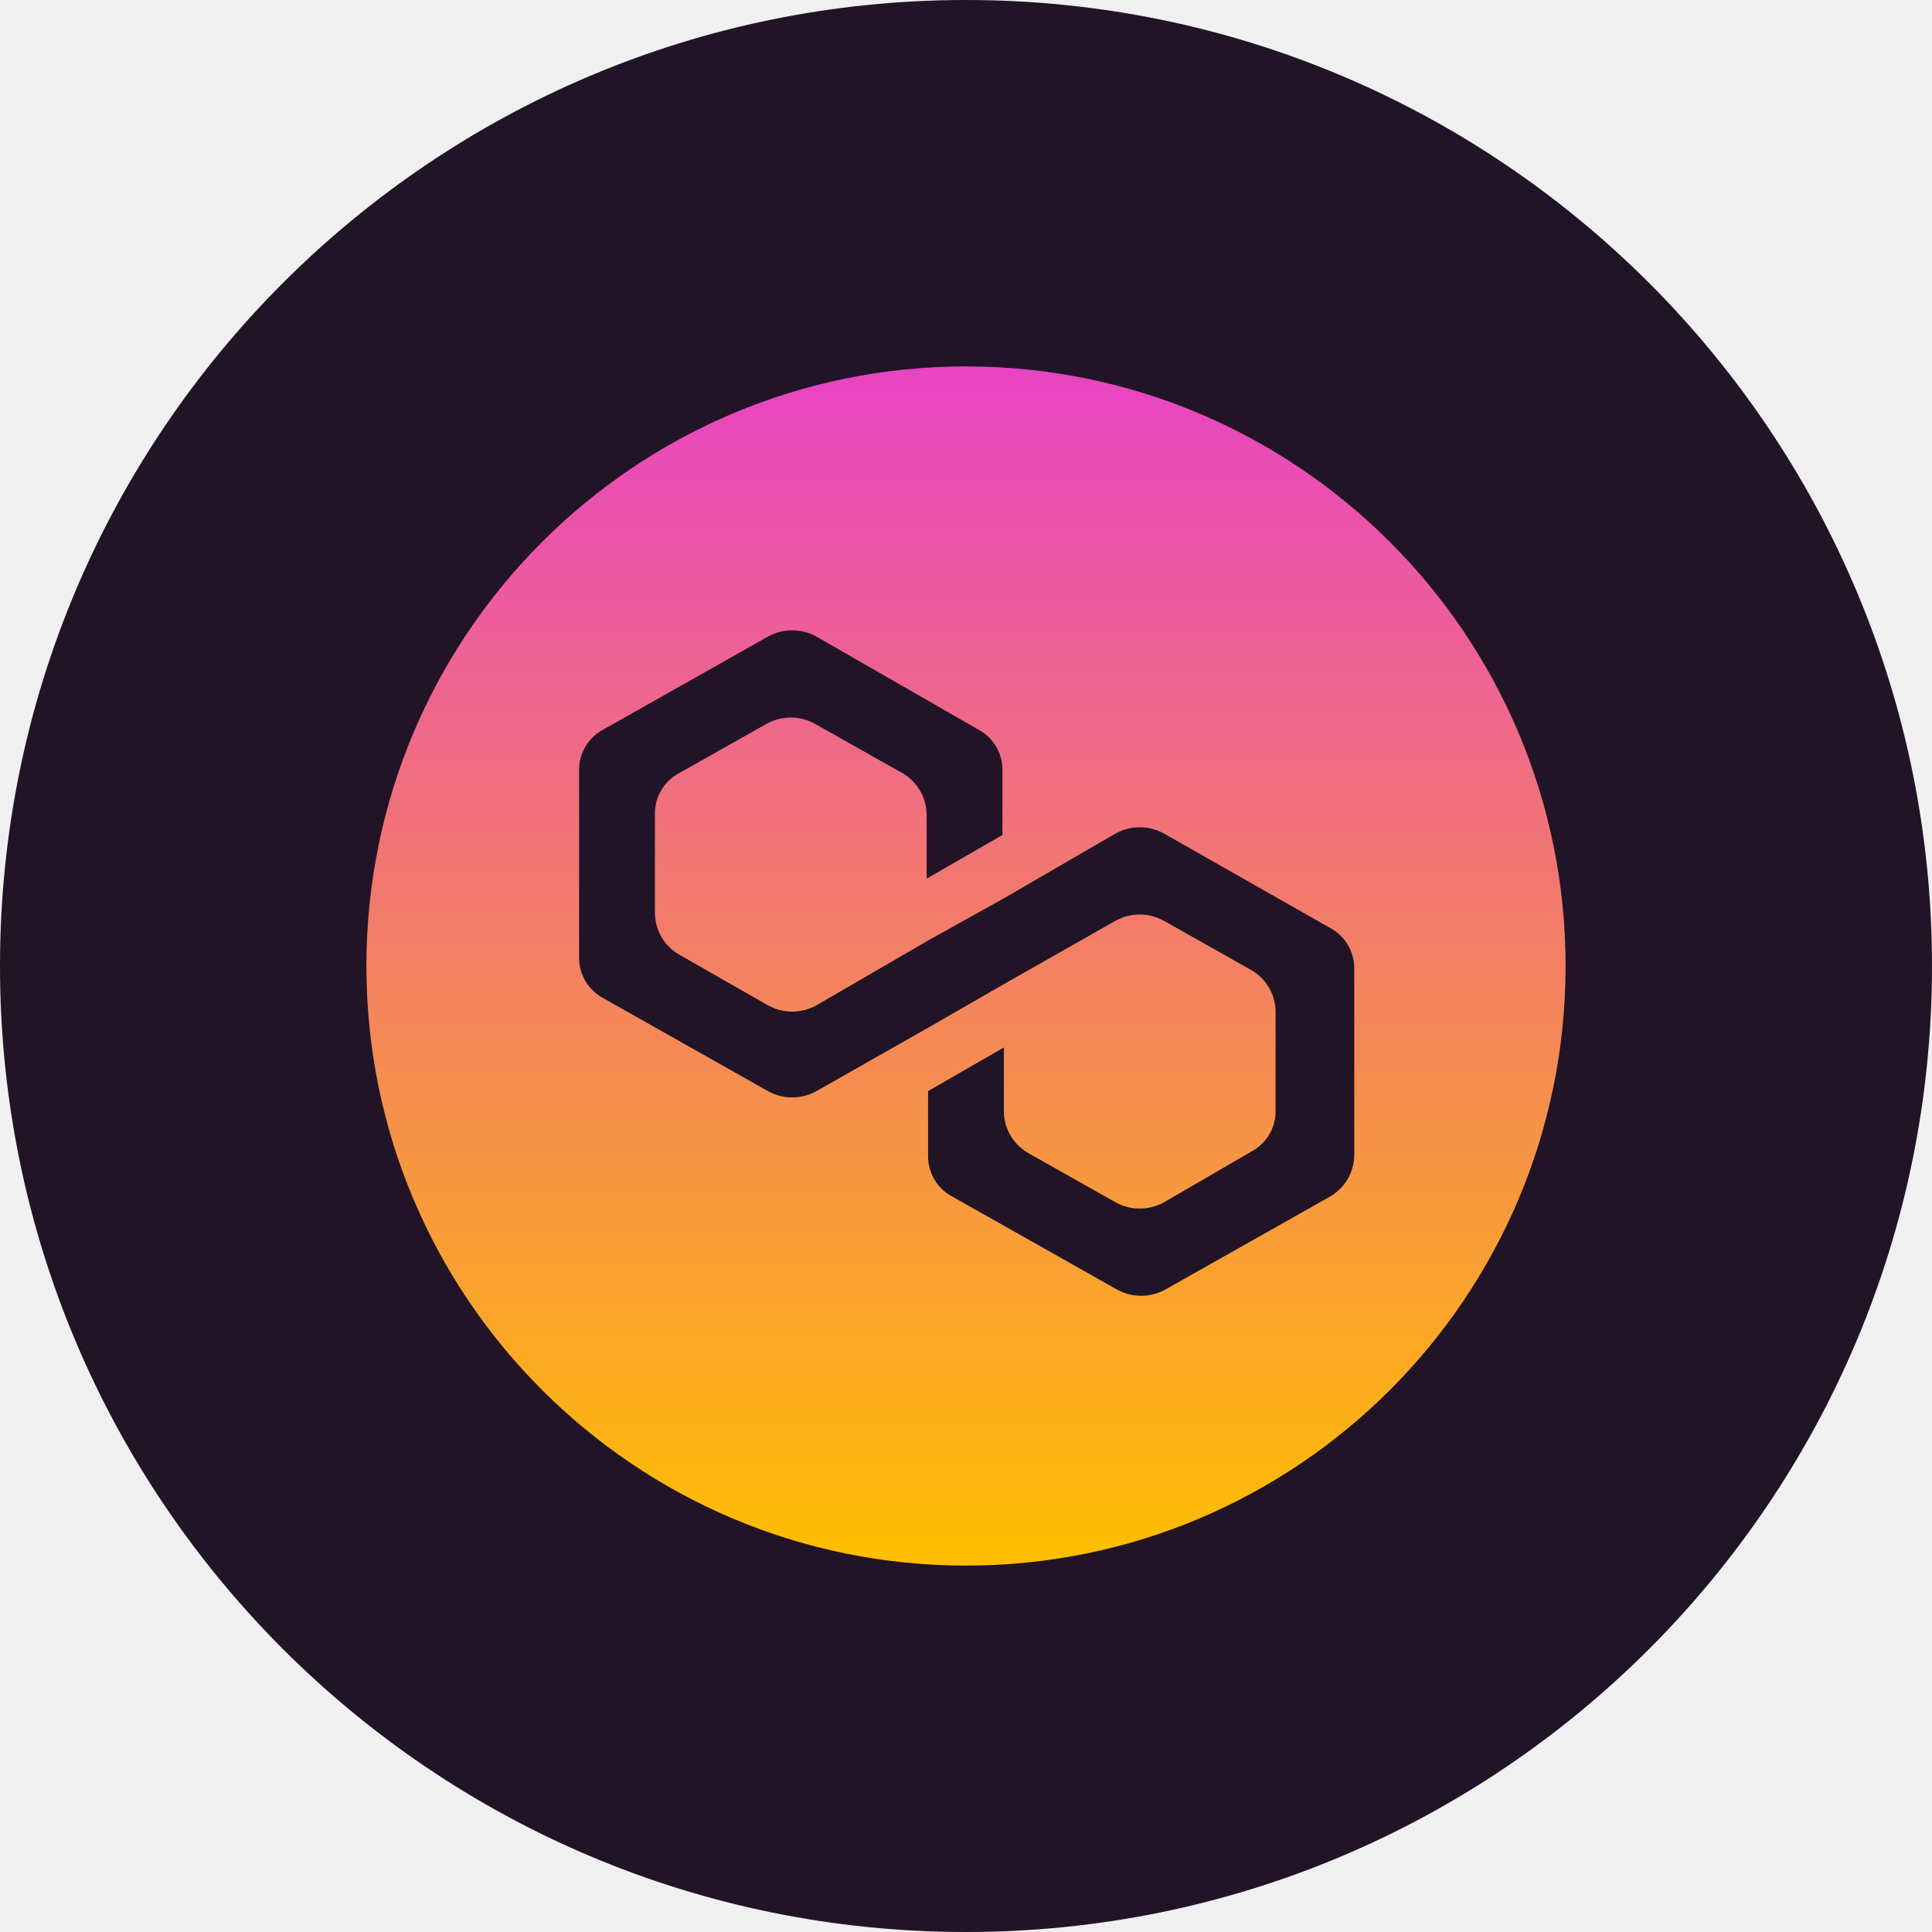
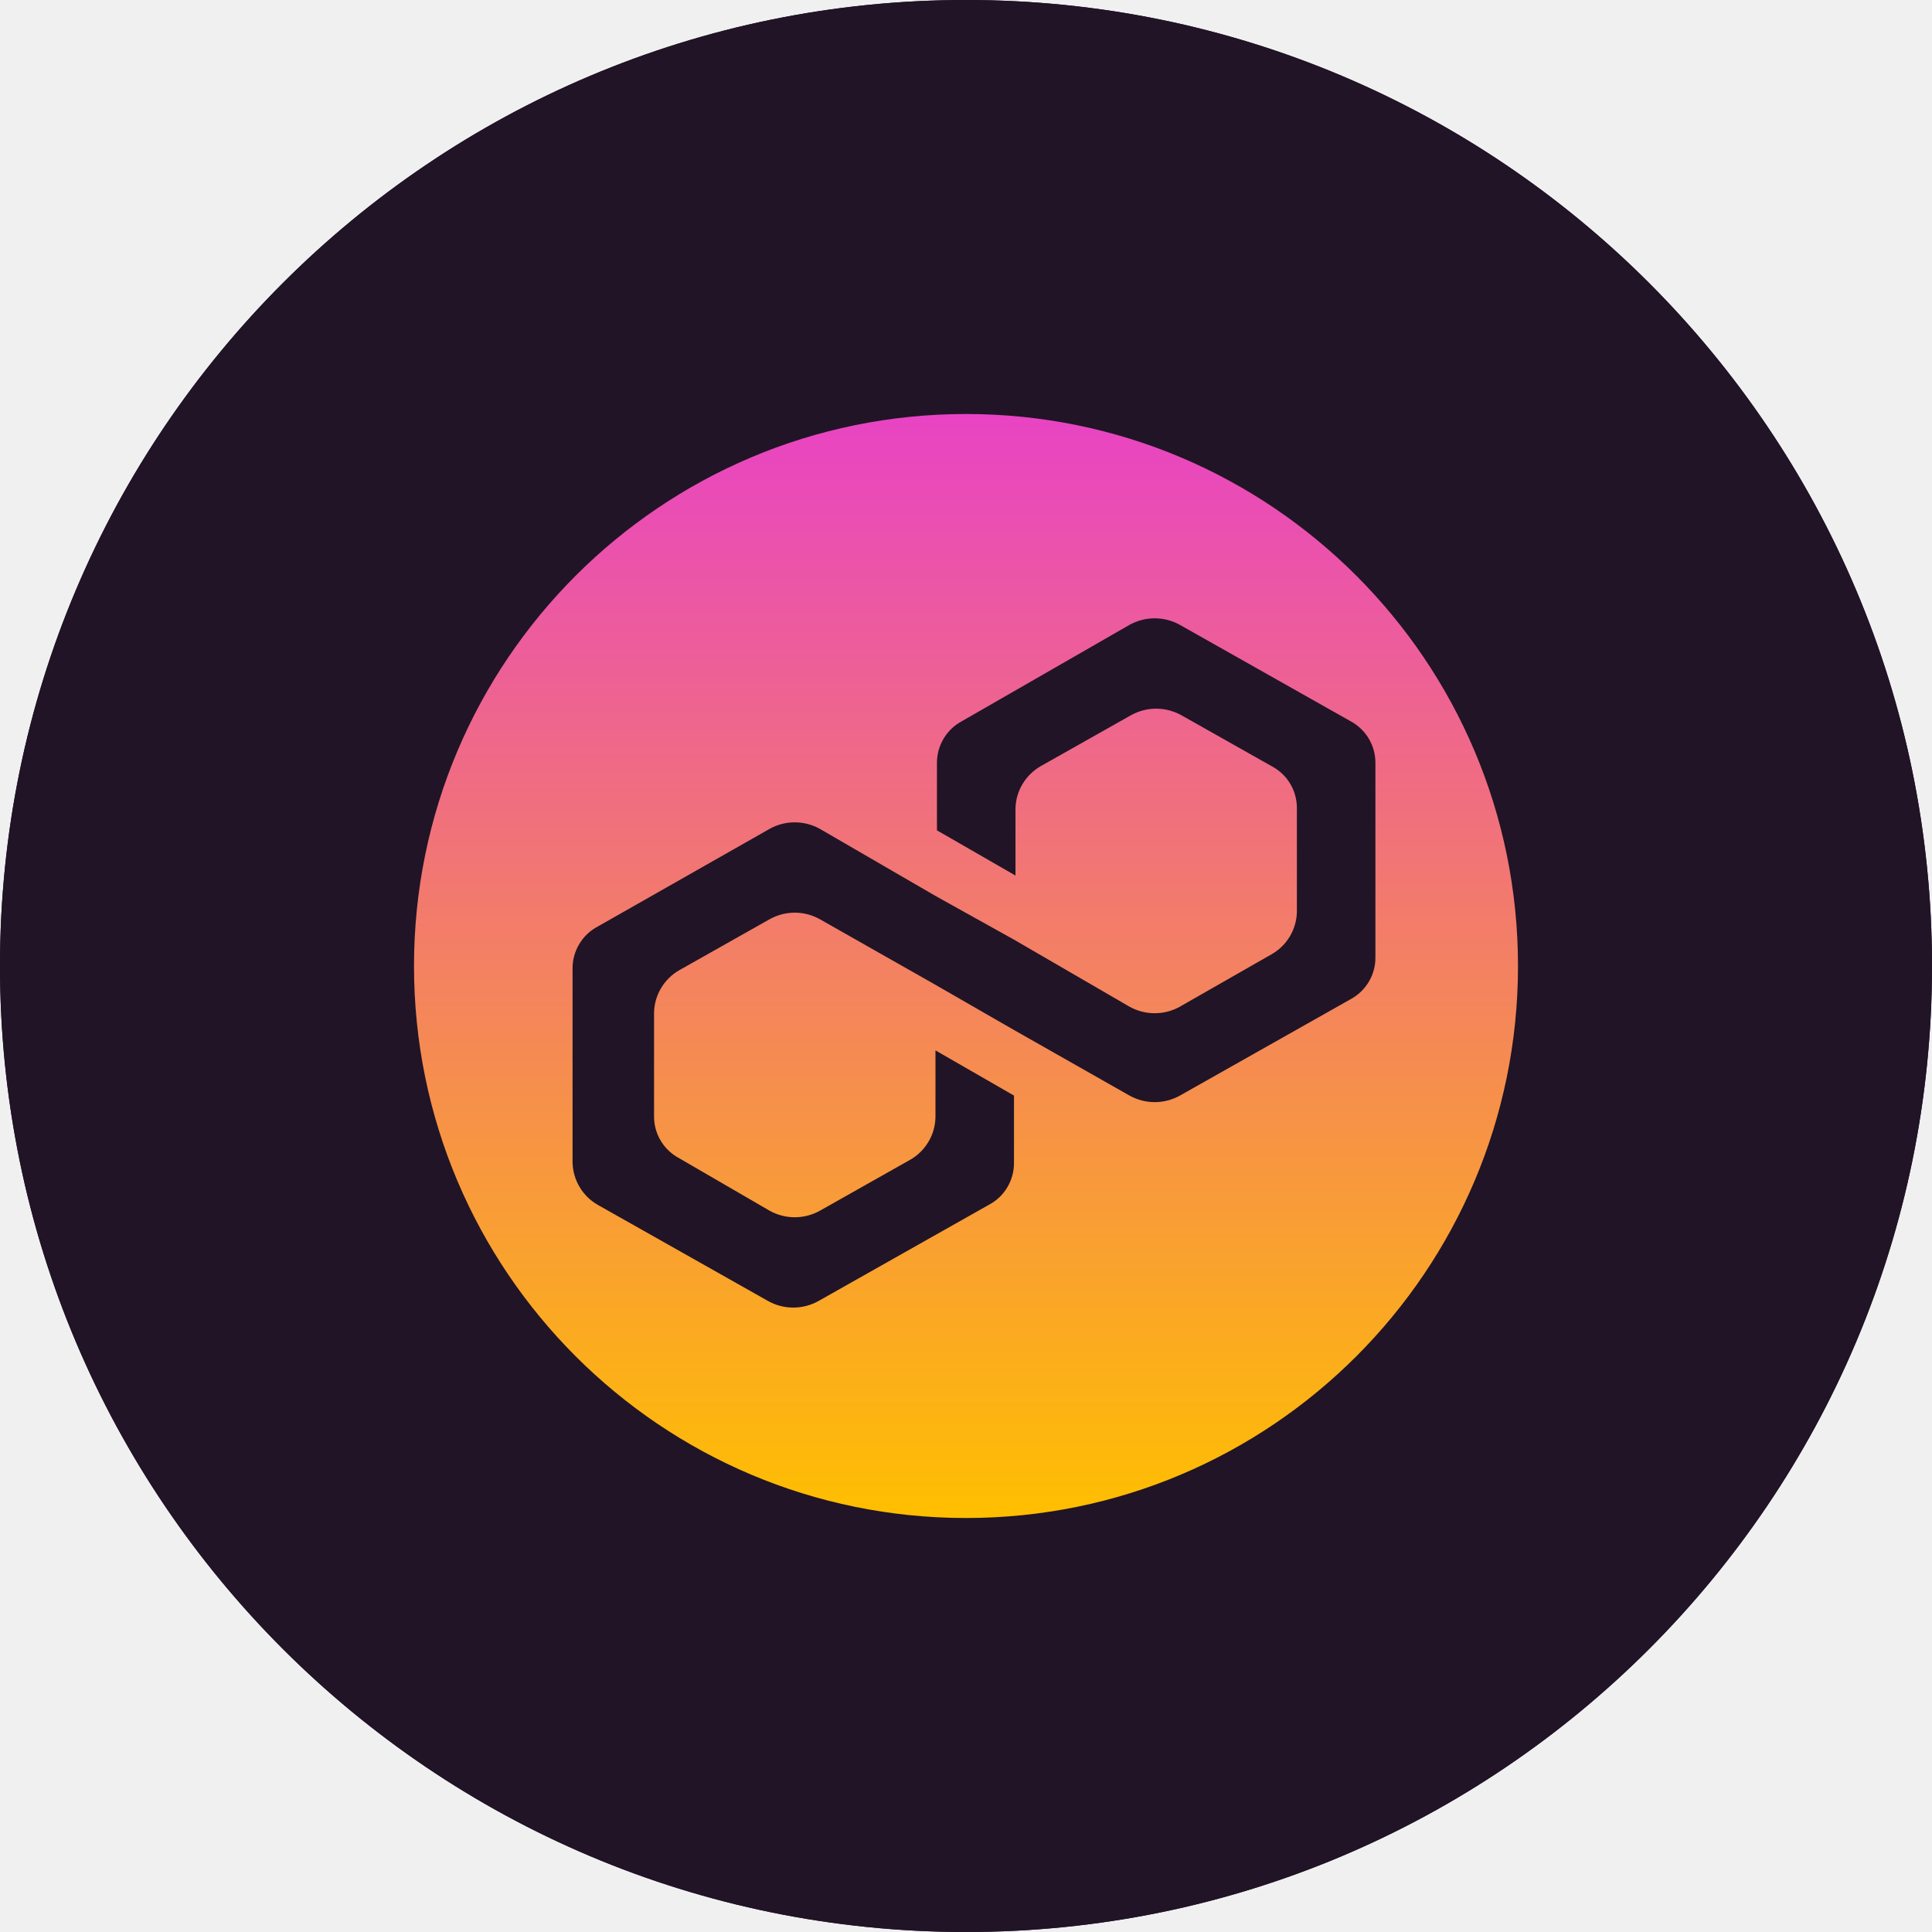
- <svg xmlns="http://www.w3.org/2000/svg" width="58" height="58" viewBox="0 0 58 58" fill="none">
-   <rect width="58" height="58" rx="29" fill="#211426" />
-   <path fill-rule="evenodd" clip-rule="evenodd" d="M11.635 42.016H15.818C16.17 42.016 16.52 42.017 16.869 42.019C17.912 42.023 18.945 42.028 19.978 41.992C22.046 41.968 23.663 41.065 24.685 39.282C27.038 35.265 29.367 31.272 31.649 27.207C32.184 26.256 32.731 25.317 33.278 24.379C33.824 23.44 34.371 22.501 34.906 21.55C35.975 19.672 35.975 17.747 34.93 15.845C34.549 15.168 34.163 14.496 33.777 13.825C33.39 13.153 33.004 12.482 32.624 11.804C32.554 11.68 32.484 11.556 32.413 11.432C32.051 10.794 31.686 10.151 31.388 9.475C31.126 8.857 30.817 8.262 30.39 7.74C29.558 6.717 28.416 6.694 27.585 7.716C27.442 7.906 27.299 8.12 27.18 8.334C25.463 11.316 23.768 14.308 22.074 17.299C19.948 21.054 17.822 24.807 15.652 28.538C14.093 31.211 12.577 33.899 11.059 36.589C10.634 37.344 10.208 38.099 9.781 38.855C9.591 39.164 9.448 39.473 9.353 39.805C9.091 40.78 9.543 41.588 10.518 41.897C10.874 42.016 11.255 42.016 11.635 42.016ZM34.645 42.015H40.469C41.586 42.015 42.703 42.015 43.844 41.991C44.143 41.991 44.442 41.995 44.741 41.999C45.488 42.008 46.235 42.018 46.982 41.967C48.384 41.896 49.05 40.803 48.551 39.495C48.456 39.281 48.361 39.067 48.242 38.877L48.24 38.874C46.291 35.453 44.343 32.03 42.37 28.608C41.467 27.04 40.089 26.802 39.019 28.133C38.9 28.299 38.781 28.466 38.662 28.656C37.676 30.344 36.695 32.037 35.715 33.731C34.734 35.425 33.754 37.118 32.767 38.806C32.577 39.115 32.434 39.424 32.339 39.757C32.078 40.755 32.53 41.587 33.528 41.896C33.885 42.015 34.265 42.015 34.645 42.015Z" fill="#211426" />
-   <rect x="11" y="11" width="36" height="36" rx="18" fill="url(#paint0_linear_15170_118897)" />
-   <mask id="mask0_15170_118897" style="mask-type:luminance" maskUnits="userSpaceOnUse" x="17" y="17" width="24" height="24">
-     <path d="M40.994 17H17V41H40.994V17Z" fill="white" />
+ <svg xmlns="http://www.w3.org/2000/svg" width="56" height="56" viewBox="0 0 56 56" fill="none">
+   <rect width="56" height="56" rx="28" fill="#211426" />
+   <path fill-rule="evenodd" clip-rule="evenodd" d="M11.233 40.568H15.272C15.612 40.568 15.95 40.569 16.287 40.571C17.294 40.575 18.291 40.579 19.288 40.545C21.285 40.522 22.846 39.65 23.833 37.929C26.105 34.05 28.354 30.194 30.557 26.27C31.073 25.352 31.601 24.445 32.129 23.539C32.657 22.632 33.185 21.726 33.701 20.808C34.734 18.994 34.734 17.136 33.724 15.3C33.357 14.645 32.984 13.997 32.611 13.349C32.238 12.7 31.865 12.052 31.498 11.398C31.431 11.278 31.363 11.159 31.295 11.039C30.945 10.423 30.593 9.802 30.305 9.149C30.052 8.552 29.754 7.978 29.341 7.473C28.538 6.487 27.436 6.464 26.633 7.45C26.495 7.634 26.357 7.841 26.242 8.047C24.584 10.927 22.948 13.816 21.312 16.703C19.259 20.329 17.206 23.953 15.111 27.555C13.606 30.136 12.143 32.73 10.677 35.328C10.266 36.057 9.855 36.786 9.443 37.516C9.259 37.814 9.121 38.112 9.03 38.434C8.777 39.374 9.213 40.155 10.154 40.453C10.498 40.568 10.866 40.568 11.233 40.568ZM33.45 40.566H39.072C40.151 40.566 41.23 40.566 42.331 40.544C42.62 40.544 42.908 40.547 43.197 40.551C43.918 40.56 44.64 40.57 45.361 40.521C46.715 40.452 47.358 39.396 46.876 38.134C46.784 37.927 46.692 37.721 46.577 37.537C44.695 34.232 42.813 30.927 40.908 27.622C40.036 26.108 38.705 25.878 37.672 27.163C37.558 27.324 37.443 27.485 37.328 27.668C36.376 29.298 35.429 30.933 34.483 32.568C33.536 34.203 32.589 35.839 31.637 37.468C31.453 37.767 31.315 38.065 31.223 38.386C30.971 39.35 31.407 40.153 32.371 40.452C32.715 40.566 33.082 40.566 33.45 40.566Z" fill="#211426" />
+   <rect width="39.667" height="39.667" rx="19.833" transform="matrix(-1 0 0 1 47.833 8.1665)" fill="url(#paint0_linear_15655_119717)" />
+   <mask id="mask0_15655_119717" style="mask-type:luminance" maskUnits="userSpaceOnUse" x="13" y="13" width="31" height="30">
+     <path d="M13.444 13.125H43.187V42.875H13.444V13.125Z" fill="white" />
  </mask>
-   <g mask="url(#mask0_15170_118897)">
-     <path d="M34.946 25.025C34.723 24.901 34.472 24.835 34.216 24.835C33.961 24.835 33.709 24.901 33.486 25.025L30.137 26.968L27.861 28.235L24.512 30.179C24.289 30.303 24.038 30.369 23.782 30.369C23.527 30.369 23.276 30.303 23.053 30.179L20.39 28.658C20.174 28.534 19.993 28.356 19.865 28.141C19.737 27.927 19.667 27.683 19.661 27.433V24.434C19.658 24.182 19.725 23.935 19.853 23.719C19.982 23.503 20.168 23.326 20.39 23.209L23.01 21.731C23.233 21.606 23.484 21.541 23.739 21.541C23.995 21.541 24.246 21.606 24.469 21.731L27.089 23.209C27.305 23.333 27.486 23.511 27.614 23.726C27.742 23.94 27.812 24.184 27.818 24.434V26.377L30.094 25.067V23.125C30.097 22.873 30.03 22.625 29.901 22.409C29.773 22.193 29.587 22.017 29.364 21.899L24.512 19.112C24.289 18.987 24.038 18.922 23.782 18.922C23.527 18.922 23.276 18.987 23.053 19.112L18.114 21.9C17.892 22.017 17.706 22.193 17.577 22.409C17.448 22.625 17.382 22.873 17.385 23.125V28.742C17.382 28.994 17.448 29.241 17.577 29.458C17.706 29.674 17.892 29.85 18.114 29.967L23.052 32.755C23.275 32.88 23.526 32.945 23.782 32.945C24.038 32.945 24.289 32.88 24.512 32.755L27.861 30.854L30.136 29.545L33.486 27.644C33.709 27.52 33.96 27.454 34.215 27.454C34.471 27.454 34.722 27.52 34.945 27.644L37.565 29.123C37.781 29.247 37.962 29.425 38.09 29.639C38.218 29.854 38.288 30.098 38.294 30.348V33.347C38.297 33.598 38.23 33.846 38.102 34.062C37.973 34.278 37.787 34.454 37.565 34.572L34.945 36.092C34.722 36.217 34.471 36.282 34.215 36.282C33.96 36.282 33.709 36.217 33.486 36.092L30.866 34.614C30.65 34.489 30.469 34.312 30.341 34.097C30.213 33.882 30.143 33.639 30.137 33.389V31.446L27.861 32.755V34.698C27.858 34.95 27.925 35.197 28.054 35.413C28.182 35.629 28.368 35.806 28.591 35.923L33.529 38.711C33.752 38.836 34.003 38.901 34.258 38.901C34.514 38.901 34.765 38.836 34.988 38.711L39.926 35.923C40.143 35.799 40.324 35.621 40.451 35.406C40.579 35.192 40.65 34.948 40.656 34.698V29.08C40.658 28.829 40.592 28.581 40.463 28.365C40.335 28.149 40.149 27.973 39.926 27.855L34.946 25.025Z" fill="#211426" />
+   <g mask="url(#mask0_15655_119717)">
+     <path d="M20.939 23.073C21.216 22.918 21.527 22.837 21.844 22.837C22.161 22.837 22.473 22.918 22.749 23.073L26.901 25.481L29.721 27.052L33.873 29.46C34.149 29.615 34.461 29.696 34.778 29.696C35.094 29.696 35.406 29.615 35.682 29.46L38.982 27.576C39.251 27.422 39.475 27.201 39.633 26.935C39.792 26.669 39.879 26.366 39.886 26.057V22.34C39.89 22.028 39.808 21.721 39.648 21.453C39.489 21.185 39.258 20.966 38.982 20.821L35.736 18.988C35.459 18.834 35.148 18.753 34.831 18.753C34.514 18.753 34.203 18.834 33.926 18.988L30.679 20.821C30.411 20.975 30.186 21.196 30.028 21.462C29.87 21.728 29.783 22.03 29.775 22.34V24.748L26.954 23.125V20.716C26.951 20.404 27.033 20.098 27.193 19.83C27.352 19.562 27.583 19.343 27.858 19.198L33.873 15.742C34.149 15.588 34.461 15.507 34.778 15.507C35.094 15.507 35.406 15.588 35.682 15.742L41.804 19.198C42.08 19.343 42.31 19.562 42.469 19.83C42.629 20.098 42.712 20.404 42.708 20.716V27.68C42.712 27.992 42.629 28.299 42.47 28.567C42.31 28.835 42.08 29.053 41.804 29.199L35.683 32.654C35.406 32.809 35.095 32.89 34.778 32.89C34.461 32.89 34.15 32.809 33.873 32.654L29.722 30.298L26.901 28.675L22.75 26.319C22.473 26.164 22.162 26.083 21.845 26.083C21.528 26.083 21.217 26.164 20.94 26.319L17.694 28.151C17.425 28.305 17.201 28.526 17.042 28.792C16.884 29.058 16.797 29.36 16.789 29.67V33.388C16.786 33.699 16.868 34.006 17.028 34.274C17.187 34.542 17.418 34.761 17.694 34.906L20.94 36.791C21.217 36.945 21.528 37.026 21.845 37.026C22.162 37.026 22.473 36.945 22.75 36.791L25.996 34.958C26.265 34.804 26.489 34.584 26.648 34.318C26.806 34.052 26.893 33.749 26.901 33.44V31.031L29.721 32.654V35.063C29.725 35.375 29.643 35.681 29.483 35.949C29.323 36.217 29.093 36.436 28.817 36.581L22.696 40.037C22.42 40.191 22.108 40.273 21.792 40.273C21.475 40.273 21.163 40.191 20.887 40.037L14.766 36.581C14.498 36.427 14.273 36.206 14.115 35.941C13.957 35.675 13.87 35.372 13.862 35.063V28.099C13.858 27.787 13.941 27.48 14.1 27.212C14.26 26.945 14.49 26.726 14.766 26.581L20.939 23.073Z" fill="#211426" />
+   </g>
+   <rect width="56" height="56" rx="28" fill="#211426" />
+   <path d="M39.073 40.566C37.191 40.566 35.309 40.566 33.45 40.566C33.083 40.566 32.715 40.566 32.371 40.452C31.407 40.153 30.971 39.35 31.224 38.386C31.316 38.065 31.453 37.767 31.637 37.468C33.542 34.209 35.424 30.927 37.329 27.668C37.443 27.485 37.558 27.324 37.673 27.163C38.706 25.878 40.037 26.108 40.909 27.622C42.814 30.927 44.696 34.232 46.578 37.537C46.692 37.721 46.784 37.927 46.876 38.134C47.358 39.396 46.715 40.452 45.361 40.521C44.351 40.59 43.342 40.544 42.332 40.544C41.23 40.566 40.151 40.566 39.073 40.566Z" fill="#211426" />
+   <rect width="32" height="32" rx="16" transform="matrix(-1 0 0 1 44 12)" fill="url(#paint1_linear_15655_119717)" />
+   <mask id="mask1_15655_119717" style="mask-type:luminance" maskUnits="userSpaceOnUse" x="16" y="16" width="25" height="24">
+     <path d="M16.258 16H40.252V40H16.258V16Z" fill="white" />
+   </mask>
+   <g mask="url(#mask1_15655_119717)">
+     <path d="M22.306 24.026C22.529 23.901 22.78 23.836 23.036 23.836C23.291 23.836 23.543 23.901 23.766 24.026L27.115 25.969L29.391 27.236L32.739 29.179C32.963 29.304 33.214 29.369 33.469 29.369C33.725 29.369 33.976 29.304 34.199 29.179L36.861 27.658C37.078 27.534 37.259 27.356 37.387 27.142C37.515 26.927 37.585 26.683 37.591 26.433V23.434C37.594 23.183 37.527 22.935 37.399 22.719C37.27 22.503 37.084 22.327 36.861 22.209L34.242 20.731C34.019 20.607 33.768 20.541 33.512 20.541C33.257 20.541 33.006 20.607 32.782 20.731L30.163 22.209C29.947 22.334 29.766 22.512 29.638 22.726C29.51 22.941 29.44 23.185 29.434 23.434V25.378L27.158 24.068V22.125C27.155 21.873 27.222 21.626 27.351 21.41C27.479 21.194 27.665 21.017 27.888 20.9L32.739 18.112C32.963 17.988 33.214 17.922 33.469 17.922C33.725 17.922 33.976 17.988 34.199 18.112L39.138 20.9C39.36 21.017 39.546 21.194 39.675 21.41C39.803 21.626 39.87 21.873 39.867 22.125V27.743C39.87 27.994 39.804 28.242 39.675 28.458C39.546 28.674 39.36 28.851 39.138 28.968L34.2 31.756C33.977 31.88 33.725 31.946 33.47 31.946C33.215 31.946 32.963 31.88 32.74 31.756L29.391 29.855L27.116 28.546L23.766 26.645C23.543 26.52 23.292 26.454 23.037 26.454C22.781 26.454 22.53 26.52 22.307 26.645L19.687 28.123C19.471 28.247 19.29 28.425 19.162 28.64C19.034 28.855 18.964 29.098 18.958 29.348V32.347C18.955 32.599 19.021 32.846 19.15 33.062C19.279 33.278 19.465 33.455 19.687 33.572L22.307 35.093C22.53 35.217 22.781 35.283 23.037 35.283C23.292 35.283 23.543 35.217 23.766 35.093L26.386 33.614C26.602 33.49 26.783 33.312 26.911 33.097C27.039 32.883 27.109 32.639 27.115 32.389V30.446L29.391 31.756V33.699C29.394 33.95 29.327 34.198 29.198 34.414C29.07 34.63 28.884 34.806 28.661 34.923L23.723 37.711C23.5 37.836 23.249 37.901 22.994 37.901C22.738 37.901 22.487 37.836 22.264 37.711L17.326 34.923C17.109 34.799 16.928 34.621 16.801 34.407C16.673 34.192 16.602 33.948 16.596 33.699V28.081C16.593 27.829 16.66 27.582 16.789 27.366C16.917 27.149 17.103 26.973 17.326 26.856L22.306 24.026Z" fill="#211426" />
  </g>
  <defs>
-     <linearGradient id="paint0_linear_15170_118897" x1="28.996" y1="47.007" x2="28.996" y2="11.004" gradientUnits="userSpaceOnUse">
+     <linearGradient id="paint0_linear_15655_119717" x1="19.828" y1="39.675" x2="19.828" y2="0.004" gradientUnits="userSpaceOnUse">
+       <stop stop-color="#FFBF00" />
+       <stop offset="1" stop-color="#E843C4" />
+     </linearGradient>
+     <linearGradient id="paint1_linear_15655_119717" x1="15.996" y1="32.007" x2="15.996" y2="0.003" gradientUnits="userSpaceOnUse">
      <stop stop-color="#FFBF00" />
      <stop offset="1" stop-color="#E843C4" />
    </linearGradient>
  </defs>
</svg>
